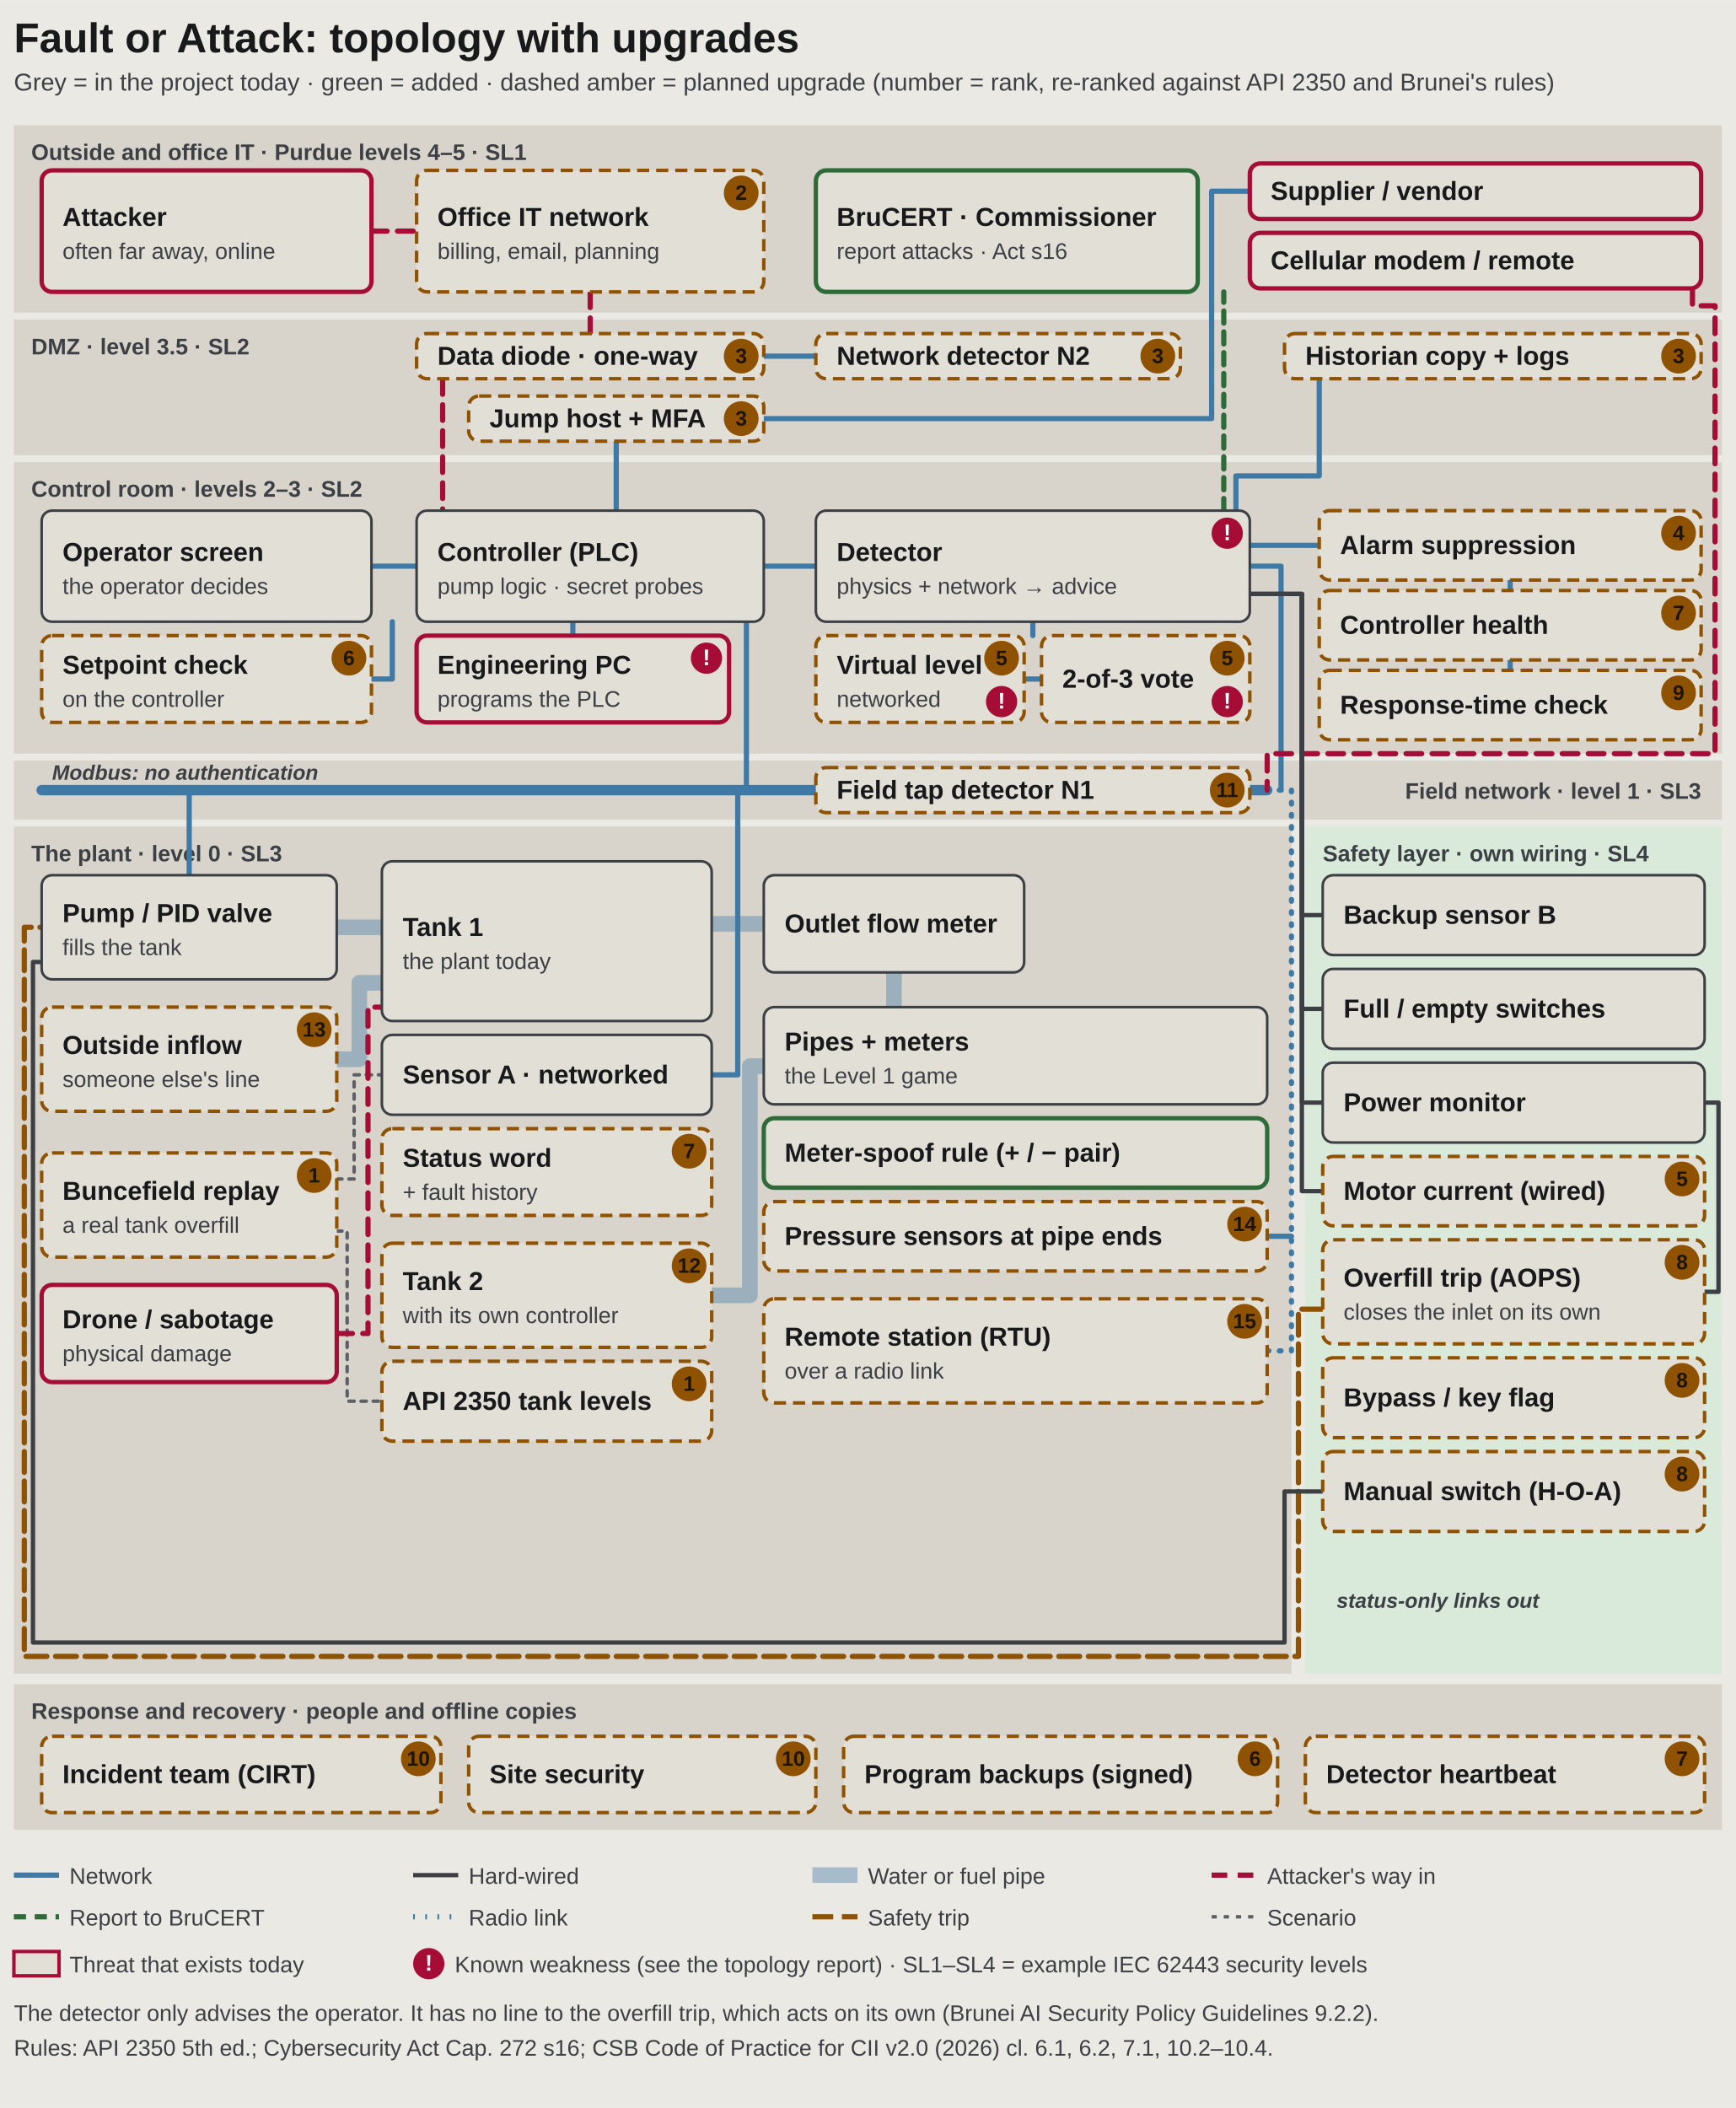
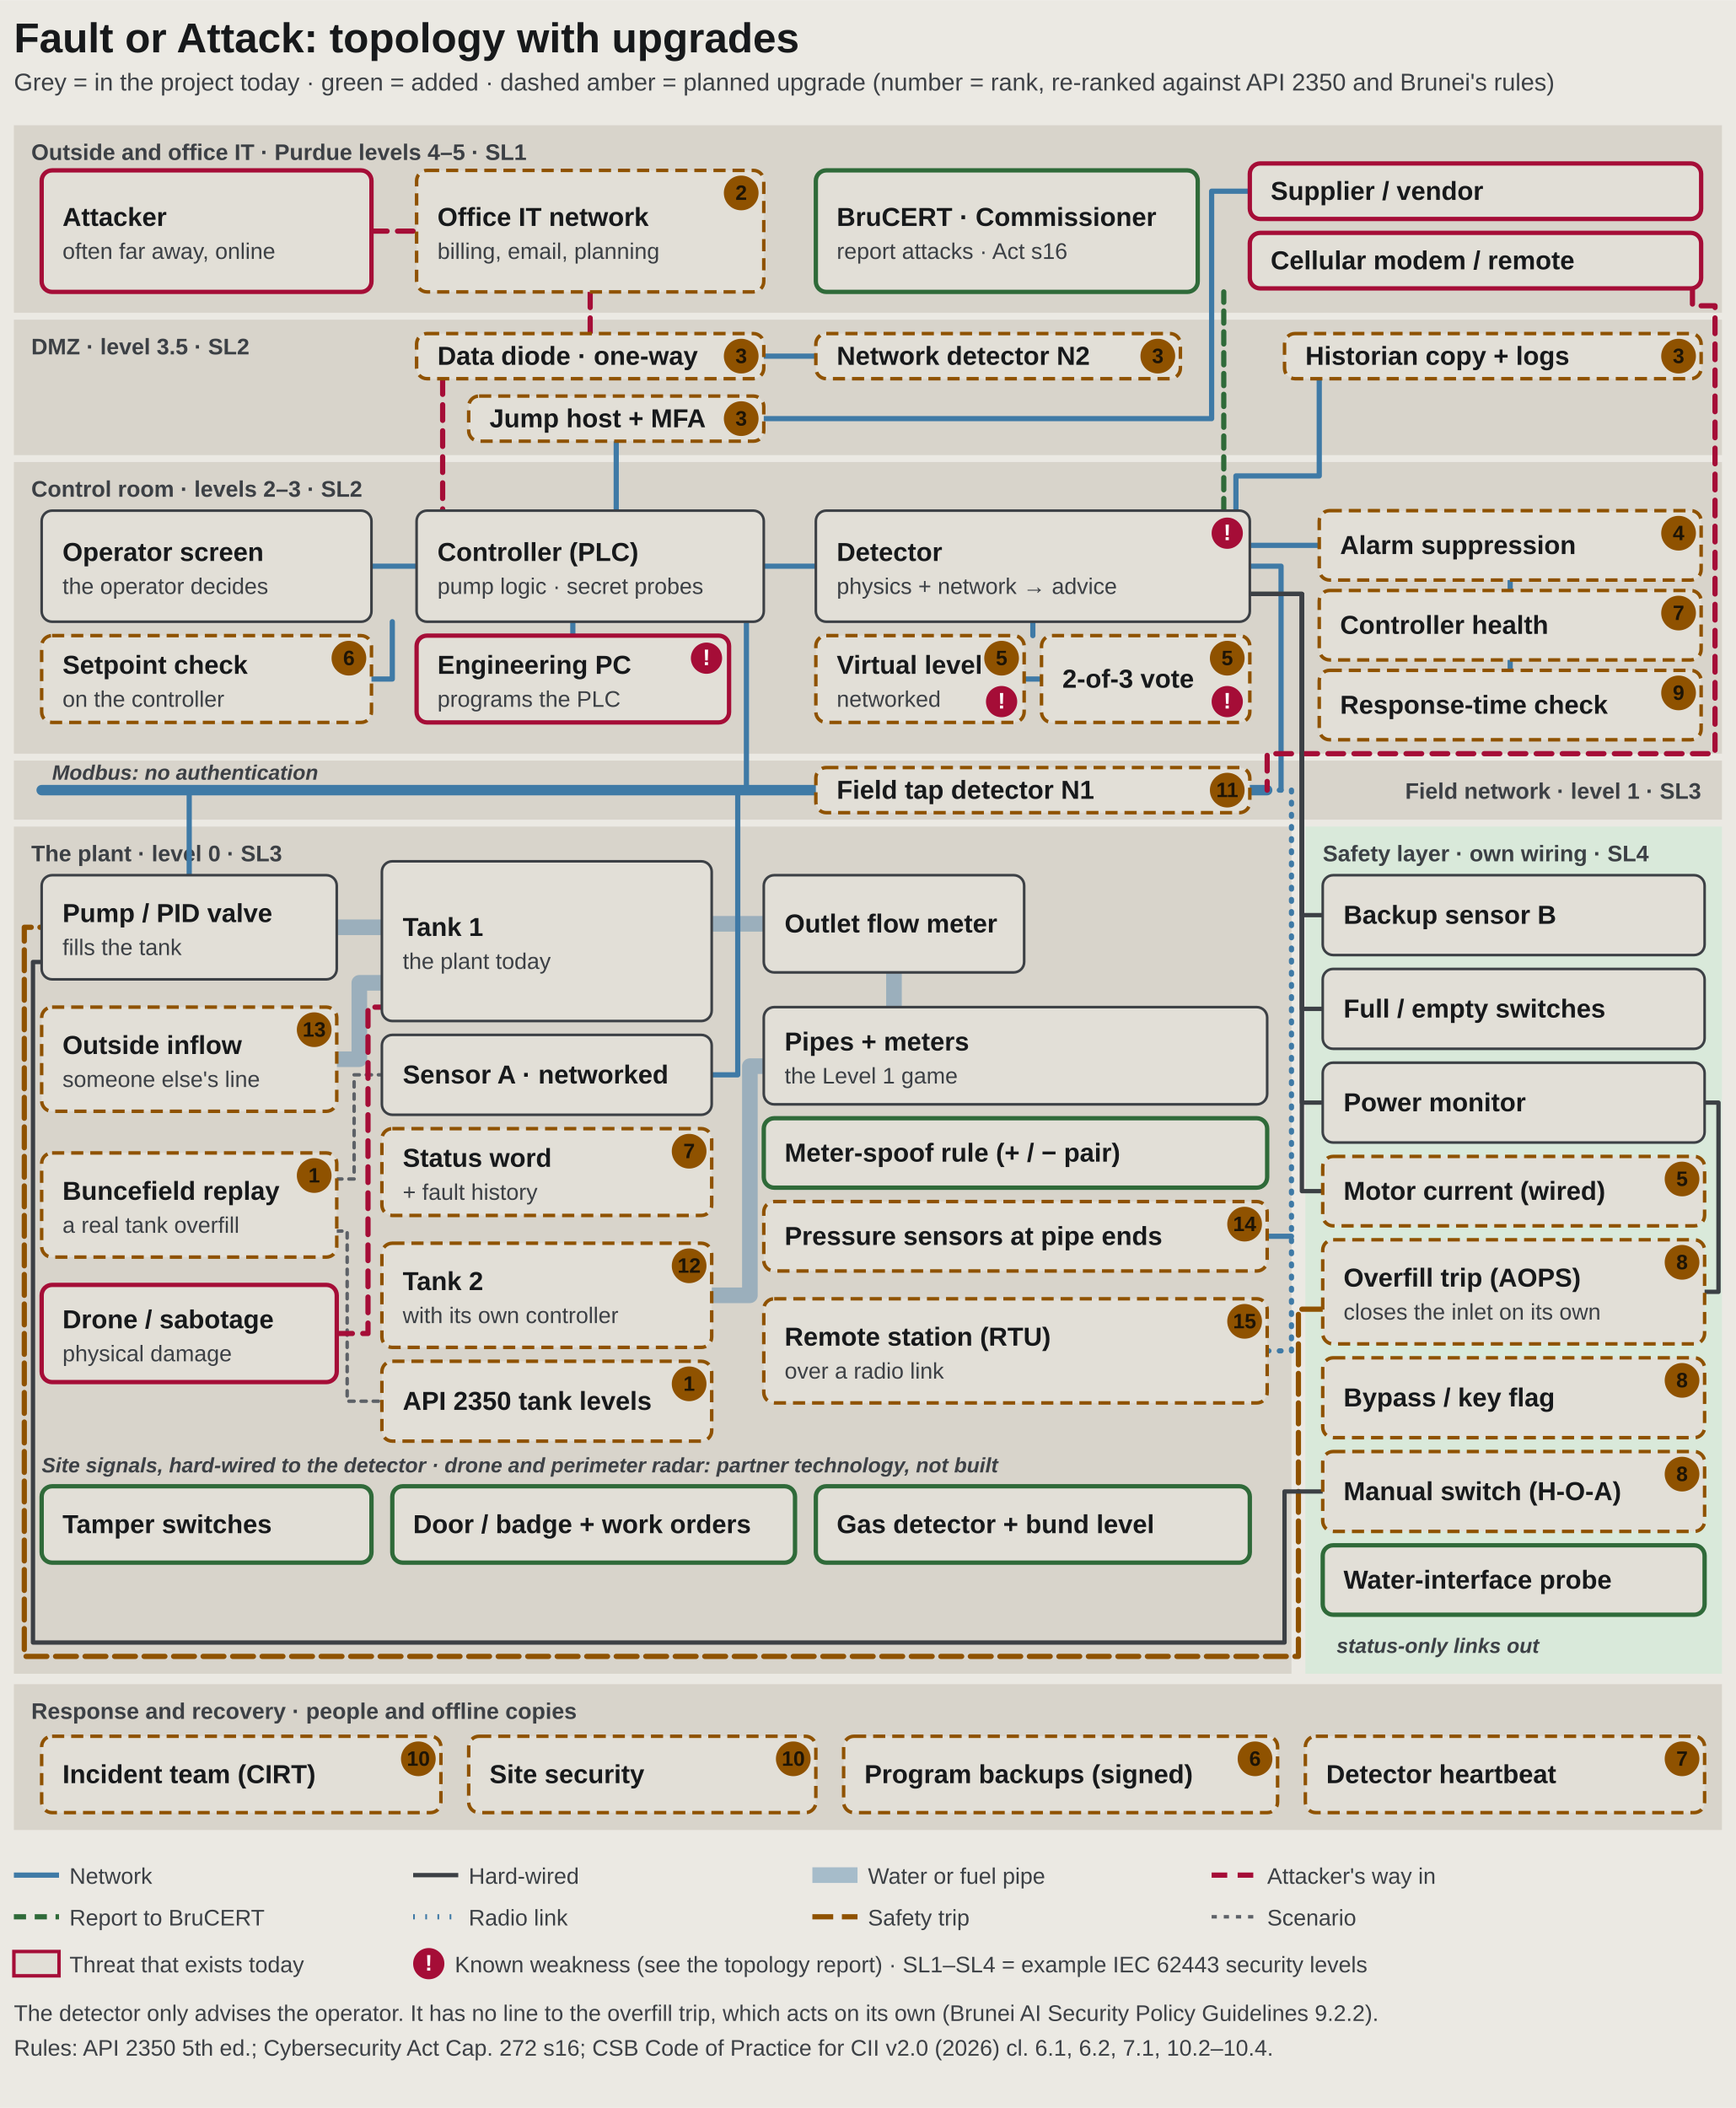
<svg xmlns="http://www.w3.org/2000/svg" width="1400" height="1700" viewBox="0 0 1000 1214" font-family="Segoe UI, Arial, sans-serif">
  <rect width="1000" height="1214" fill="#ebe9e3" />
  <text x="8" y="30" font-size="24" font-weight="700" fill="#17191b">Fault or Attack: topology with upgrades</text>
  <text x="8" y="52" font-size="14" fill="#3c4045">Grey = in the project today · green = added · dashed amber = planned upgrade (number = rank, re-ranked against API 2350 and Brunei's rules)</text>
  <g transform="translate(0,64)">
    <rect x="8" y="8" width="984" height="108" fill="#d8d4cb" />
    <text x="18" y="28" font-size="13" font-weight="600" fill="#3c4045">Outside and office IT · Purdue levels 4–5 · SL1</text>
    <rect x="8" y="120" width="984" height="78" fill="#d8d4cb" />
    <text x="18" y="140" font-size="13" font-weight="600" fill="#3c4045">DMZ · level 3.5 · SL2</text>
    <rect x="8" y="202" width="984" height="168" fill="#d8d4cb" />
    <text x="18" y="222" font-size="13" font-weight="600" fill="#3c4045">Control room · levels 2–3 · SL2</text>
    <rect x="8" y="374" width="984" height="34" fill="#d8d4cb" />
    <text x="980" y="396.0" text-anchor="end" font-size="13" font-weight="600" fill="#3c4045">Field network · level 1 · SL3</text>
    <rect x="8" y="412" width="736" height="488" fill="#d8d4cb" />
    <text x="18" y="432" font-size="13" font-weight="600" fill="#3c4045">The plant · level 0 · SL3</text>
    <rect x="752" y="412" width="240" height="488" fill="#d9e9da" />
    <text x="762" y="432" font-size="13" font-weight="600" fill="#3c4045">Safety layer · own wiring · SL4</text>
    <rect x="8" y="906" width="984" height="84" fill="#d8d4cb" />
    <text x="18" y="926" font-size="13" font-weight="600" fill="#3c4045">Response and recovery · people and offline copies</text>
    <text x="30" y="385" font-size="12" font-style="italic" font-weight="600" fill="#3c4045">Modbus: no authentication</text>
-     <text x="770" y="862" font-size="12" font-style="italic" font-weight="600" fill="#3c4045">status-only links out</text>
+     <text x="770" y="888" font-size="12" font-style="italic" font-weight="600" fill="#3c4045">status-only links out</text>
+     <text x="24" y="784" font-size="12" font-style="italic" font-weight="600" fill="#3c4045">Site signals, hard-wired to the detector · drone and perimeter radar: partner technology, not built</text>
    <polyline points="214,262 240,262" fill="none" stroke-linejoin="round" stroke-linecap="round" stroke="#3f7aa6" stroke-width="3" />
    <polyline points="440,262 470,262" fill="none" stroke-linejoin="round" stroke-linecap="round" stroke="#3f7aa6" stroke-width="3" />
    <polyline points="24,391 730,391" fill="none" stroke-linejoin="round" stroke-linecap="round" stroke="#3f7aa6" stroke-width="6" />
    <polyline points="430,294 430,391" fill="none" stroke-linejoin="round" stroke-linecap="round" stroke="#3f7aa6" stroke-width="3" />
    <polyline points="109,391 109,440" fill="none" stroke-linejoin="round" stroke-linecap="round" stroke="#3f7aa6" stroke-width="3" />
    <polyline points="410,555 425,555 425,391" fill="none" stroke-linejoin="round" stroke-linecap="round" stroke="#3f7aa6" stroke-width="3" />
    <polyline points="720,262 738,262 738,391" fill="none" stroke-linejoin="round" stroke-linecap="round" stroke="#3f7aa6" stroke-width="3" />
    <polyline points="214,327 226,327 226,294" fill="none" stroke-linejoin="round" stroke-linecap="round" stroke="#3f7aa6" stroke-width="3" />
    <polyline points="214,69 240,69" fill="none" stroke-linejoin="round" stroke-linecap="round" stroke="#a50d37" stroke-width="3" stroke-dasharray="9 6" />
    <polyline points="340,104 340,128" fill="none" stroke-linejoin="round" stroke-linecap="round" stroke="#a50d37" stroke-width="3" stroke-dasharray="9 6" />
    <polyline points="255,154 255,230" fill="none" stroke-linejoin="round" stroke-linecap="round" stroke="#a50d37" stroke-width="3" stroke-dasharray="9 6" />
    <polyline points="440,141 470,141" fill="none" stroke-linejoin="round" stroke-linecap="round" stroke="#3f7aa6" stroke-width="3" />
    <polyline points="705,230 705,104" fill="none" stroke-linejoin="round" stroke-linecap="round" stroke="#2f6a39" stroke-width="3" stroke-dasharray="7 5" />
    <polyline points="595,294 595,302" fill="none" stroke-linejoin="round" stroke-linecap="round" stroke="#3f7aa6" stroke-width="3" />
    <polyline points="590,327 600,327" fill="none" stroke-linejoin="round" stroke-linecap="round" stroke="#3f7aa6" stroke-width="3" />
    <polyline points="194,470 220,470" fill="none" stroke-linejoin="round" stroke="#3f7aa6" stroke-width="9" stroke-opacity="0.4" stroke-linecap="butt" />
    <polyline points="194,546 207,546 207,502 220,502" fill="none" stroke-linejoin="round" stroke="#3f7aa6" stroke-width="9" stroke-opacity="0.4" stroke-linecap="butt" />
    <polyline points="410,468 440,468" fill="none" stroke-linejoin="round" stroke="#3f7aa6" stroke-width="9" stroke-opacity="0.4" stroke-linecap="butt" />
    <polyline points="515,496 515,516" fill="none" stroke-linejoin="round" stroke="#3f7aa6" stroke-width="9" stroke-opacity="0.4" stroke-linecap="butt" />
    <polyline points="440,550 432,550 432,682 410,682" fill="none" stroke-linejoin="round" stroke="#3f7aa6" stroke-width="9" stroke-opacity="0.4" stroke-linecap="butt" />
    <polyline points="194,615 204,615 204,555 220,555" fill="none" stroke-linejoin="round" stroke-linecap="round" stroke="#5d6167" stroke-width="2" stroke-dasharray="3 4" />
    <polyline points="762,463 750,463 750,278 720,278" fill="none" stroke-linejoin="round" stroke-linecap="round" stroke="#3c4045" stroke-width="2.5" />
    <polyline points="762,517 750,517 750,278 720,278" fill="none" stroke-linejoin="round" stroke-linecap="round" stroke="#3c4045" stroke-width="2.5" />
    <polyline points="762,571 750,571 750,278 720,278" fill="none" stroke-linejoin="round" stroke-linecap="round" stroke="#3c4045" stroke-width="2.5" />
    <polyline points="982,571 990,571 990,680 982,680" fill="none" stroke-linejoin="round" stroke-linecap="round" stroke="#3c4045" stroke-width="2.5" />
    <polyline points="762,690 748,690 748,890 14,890 14,470 24,470" fill="none" stroke-linejoin="round" stroke-linecap="round" stroke="#8f5200" stroke-width="3" stroke-dasharray="12 5" />
    <polyline points="730,714 744,714 744,391 730,391" fill="none" stroke-linejoin="round" stroke-linecap="round" stroke="#3f7aa6" stroke-width="3" stroke-dasharray="1 6" />
    <polyline points="730,648 744,648" fill="none" stroke-linejoin="round" stroke-linecap="round" stroke="#3f7aa6" stroke-width="3" />
    <polyline points="760,154 760,210 712,210 712,230" fill="none" stroke-linejoin="round" stroke-linecap="round" stroke="#3f7aa6" stroke-width="3" />
    <polyline points="720,250 760,250" fill="none" stroke-linejoin="round" stroke-linecap="round" stroke="#3f7aa6" stroke-width="3" />
    <polyline points="870,270 870,276" fill="none" stroke-linejoin="round" stroke-linecap="round" stroke="#3f7aa6" stroke-width="3" />
    <polyline points="870,316 870,322" fill="none" stroke-linejoin="round" stroke-linecap="round" stroke="#3f7aa6" stroke-width="3" />
    <polyline points="194,645 200,645 200,743 220,743" fill="none" stroke-linejoin="round" stroke-linecap="round" stroke="#5d6167" stroke-width="2" stroke-dasharray="3 4" />
    <polyline points="720,46 698,46 698,177 440,177" fill="none" stroke-linejoin="round" stroke-linecap="round" stroke="#3f7aa6" stroke-width="3" />
    <polyline points="975,102 975,112 988,112 988,370 730,370 730,391" fill="none" stroke-linejoin="round" stroke-linecap="round" stroke="#a50d37" stroke-width="3" stroke-dasharray="9 6" />
    <polyline points="194,704 212,704 212,516 220,516" fill="none" stroke-linejoin="round" stroke-linecap="round" stroke="#a50d37" stroke-width="3" stroke-dasharray="9 6" />
    <polyline points="330,294 330,302" fill="none" stroke-linejoin="round" stroke-linecap="round" stroke="#3f7aa6" stroke-width="3" />
    <polyline points="355,190 355,230" fill="none" stroke-linejoin="round" stroke-linecap="round" stroke="#3f7aa6" stroke-width="3" />
    <polyline points="762,622 750,622 750,278 720,278" fill="none" stroke-linejoin="round" stroke-linecap="round" stroke="#3c4045" stroke-width="2.5" />
    <polyline points="762,795 740,795 740,882 19,882 19,490 24,490" fill="none" stroke-linejoin="round" stroke-linecap="round" stroke="#3c4045" stroke-width="2.5" />
    <rect x="24" y="34" width="190" height="70" rx="6" fill="#e2dfd7" stroke="#a50d37" stroke-width="2.5" />
    <text x="36" y="66.0" font-size="15" font-weight="600" fill="#17191b">Attacker</text>
    <text x="36" y="85.0" font-size="13" fill="#3c4045">often far away, online</text>
    <rect x="240" y="34" width="200" height="70" rx="6" fill="#e2dfd7" stroke="#8f5200" stroke-width="2" stroke-dasharray="7 4" />
    <text x="252" y="66.0" font-size="15" font-weight="600" fill="#17191b">Office IT network</text>
    <text x="252" y="85.0" font-size="13" fill="#3c4045">billing, email, planning</text>
    <circle cx="427" cy="47" r="10" fill="#8f5200" />
    <text x="427" y="51" text-anchor="middle" font-size="12" font-weight="700" fill="#1d1406">2</text>
    <rect x="470" y="34" width="220" height="70" rx="6" fill="#e2dfd7" stroke="#2f6a39" stroke-width="2.5" />
    <text x="482" y="66.0" font-size="15" font-weight="600" fill="#17191b">BruCERT · Commissioner</text>
    <text x="482" y="85.0" font-size="13" fill="#3c4045">report attacks · Act s16</text>
    <rect x="720" y="30" width="260" height="32" rx="6" fill="#e2dfd7" stroke="#a50d37" stroke-width="2.5" />
    <text x="732" y="51.0" font-size="15" font-weight="600" fill="#17191b">Supplier / vendor</text>
    <rect x="720" y="70" width="260" height="32" rx="6" fill="#e2dfd7" stroke="#a50d37" stroke-width="2.5" />
    <text x="732" y="91.0" font-size="15" font-weight="600" fill="#17191b">Cellular modem / remote</text>
    <rect x="240" y="128" width="200" height="26" rx="6" fill="#e2dfd7" stroke="#8f5200" stroke-width="2" stroke-dasharray="7 4" />
    <text x="252" y="146.0" font-size="15" font-weight="600" fill="#17191b">Data diode · one-way</text>
    <circle cx="427" cy="141.0" r="10" fill="#8f5200" />
    <text x="427" y="145.0" text-anchor="middle" font-size="12" font-weight="700" fill="#1d1406">3</text>
    <rect x="470" y="128" width="210" height="26" rx="6" fill="#e2dfd7" stroke="#8f5200" stroke-width="2" stroke-dasharray="7 4" />
    <text x="482" y="146.0" font-size="15" font-weight="600" fill="#17191b">Network detector N2</text>
    <circle cx="667" cy="141.0" r="10" fill="#8f5200" />
    <text x="667" y="145.0" text-anchor="middle" font-size="12" font-weight="700" fill="#1d1406">3</text>
    <rect x="740" y="128" width="240" height="26" rx="6" fill="#e2dfd7" stroke="#8f5200" stroke-width="2" stroke-dasharray="7 4" />
    <text x="752" y="146.0" font-size="15" font-weight="600" fill="#17191b">Historian copy + logs</text>
    <circle cx="967" cy="141.0" r="10" fill="#8f5200" />
    <text x="967" y="145.0" text-anchor="middle" font-size="12" font-weight="700" fill="#1d1406">3</text>
    <rect x="24" y="230" width="190" height="64" rx="6" fill="#e2dfd7" stroke="#3c4045" stroke-width="1.5" />
    <text x="36" y="259.0" font-size="15" font-weight="600" fill="#17191b">Operator screen</text>
    <text x="36" y="278.0" font-size="13" fill="#3c4045">the operator decides</text>
    <rect x="24" y="302" width="190" height="50" rx="6" fill="#e2dfd7" stroke="#8f5200" stroke-width="2" stroke-dasharray="7 4" />
    <text x="36" y="324.0" font-size="15" font-weight="600" fill="#17191b">Setpoint check</text>
    <text x="36" y="343.0" font-size="13" fill="#3c4045">on the controller</text>
    <circle cx="201" cy="315" r="10" fill="#8f5200" />
    <text x="201" y="319" text-anchor="middle" font-size="12" font-weight="700" fill="#1d1406">6</text>
    <rect x="240" y="230" width="200" height="64" rx="6" fill="#e2dfd7" stroke="#3c4045" stroke-width="1.5" />
    <text x="252" y="259.0" font-size="15" font-weight="600" fill="#17191b">Controller (PLC)</text>
    <text x="252" y="278.0" font-size="13" fill="#3c4045">pump logic · secret probes</text>
    <rect x="240" y="302" width="180" height="50" rx="6" fill="#e2dfd7" stroke="#a50d37" stroke-width="2.5" />
    <text x="252" y="324.0" font-size="15" font-weight="600" fill="#17191b">Engineering PC</text>
    <text x="252" y="343.0" font-size="13" fill="#3c4045">programs the PLC</text>
    <circle cx="407" cy="315" r="9" fill="#a50d37" />
    <text x="407" y="319" text-anchor="middle" font-size="13" font-weight="800" fill="#fff">!</text>
    <rect x="470" y="230" width="250" height="64" rx="6" fill="#e2dfd7" stroke="#3c4045" stroke-width="1.5" />
    <text x="482" y="259.0" font-size="15" font-weight="600" fill="#17191b">Detector</text>
    <text x="482" y="278.0" font-size="13" fill="#3c4045">physics + network → advice</text>
    <circle cx="707" cy="243" r="9" fill="#a50d37" />
    <text x="707" y="247" text-anchor="middle" font-size="13" font-weight="800" fill="#fff">!</text>
    <rect x="470" y="302" width="120" height="50" rx="6" fill="#e2dfd7" stroke="#8f5200" stroke-width="2" stroke-dasharray="7 4" />
    <text x="482" y="324.0" font-size="15" font-weight="600" fill="#17191b">Virtual level</text>
    <text x="482" y="343.0" font-size="13" fill="#3c4045">networked</text>
    <circle cx="577" cy="315" r="10" fill="#8f5200" />
    <text x="577" y="319" text-anchor="middle" font-size="12" font-weight="700" fill="#1d1406">5</text>
    <circle cx="577" cy="340" r="9" fill="#a50d37" />
    <text x="577" y="344" text-anchor="middle" font-size="13" font-weight="800" fill="#fff">!</text>
    <rect x="600" y="302" width="120" height="50" rx="6" fill="#e2dfd7" stroke="#8f5200" stroke-width="2" stroke-dasharray="7 4" />
    <text x="612" y="332.0" font-size="15" font-weight="600" fill="#17191b">2-of-3 vote</text>
    <circle cx="707" cy="315" r="10" fill="#8f5200" />
    <text x="707" y="319" text-anchor="middle" font-size="12" font-weight="700" fill="#1d1406">5</text>
    <circle cx="707" cy="340" r="9" fill="#a50d37" />
    <text x="707" y="344" text-anchor="middle" font-size="13" font-weight="800" fill="#fff">!</text>
    <rect x="760" y="230" width="220" height="40" rx="6" fill="#e2dfd7" stroke="#8f5200" stroke-width="2" stroke-dasharray="7 4" />
    <text x="772" y="255.0" font-size="15" font-weight="600" fill="#17191b">Alarm suppression</text>
    <circle cx="967" cy="243" r="10" fill="#8f5200" />
    <text x="967" y="247" text-anchor="middle" font-size="12" font-weight="700" fill="#1d1406">4</text>
    <rect x="760" y="276" width="220" height="40" rx="6" fill="#e2dfd7" stroke="#8f5200" stroke-width="2" stroke-dasharray="7 4" />
    <text x="772" y="301.0" font-size="15" font-weight="600" fill="#17191b">Controller health</text>
    <circle cx="967" cy="289" r="10" fill="#8f5200" />
    <text x="967" y="293" text-anchor="middle" font-size="12" font-weight="700" fill="#1d1406">7</text>
    <rect x="760" y="322" width="220" height="40" rx="6" fill="#e2dfd7" stroke="#8f5200" stroke-width="2" stroke-dasharray="7 4" />
    <text x="772" y="347.0" font-size="15" font-weight="600" fill="#17191b">Response-time check</text>
    <circle cx="967" cy="335" r="10" fill="#8f5200" />
    <text x="967" y="339" text-anchor="middle" font-size="12" font-weight="700" fill="#1d1406">9</text>
    <rect x="470" y="378" width="250" height="26" rx="6" fill="#e2dfd7" stroke="#8f5200" stroke-width="2" stroke-dasharray="7 4" />
    <text x="482" y="396.0" font-size="15" font-weight="600" fill="#17191b">Field tap detector N1</text>
    <circle cx="707" cy="391.0" r="10" fill="#8f5200" />
    <text x="707" y="395.0" text-anchor="middle" font-size="12" font-weight="700" fill="#1d1406">11</text>
    <rect x="24" y="440" width="170" height="60" rx="6" fill="#e2dfd7" stroke="#3c4045" stroke-width="1.5" />
    <text x="36" y="467.0" font-size="15" font-weight="600" fill="#17191b">Pump / PID valve</text>
    <text x="36" y="486.0" font-size="13" fill="#3c4045">fills the tank</text>
    <rect x="24" y="516" width="170" height="60" rx="6" fill="#e2dfd7" stroke="#8f5200" stroke-width="2" stroke-dasharray="7 4" />
    <text x="36" y="543.0" font-size="15" font-weight="600" fill="#17191b">Outside inflow</text>
    <text x="36" y="562.0" font-size="13" fill="#3c4045">someone else's line</text>
    <circle cx="181" cy="529" r="10" fill="#8f5200" />
    <text x="181" y="533" text-anchor="middle" font-size="12" font-weight="700" fill="#1d1406">13</text>
    <rect x="24" y="600" width="170" height="60" rx="6" fill="#e2dfd7" stroke="#8f5200" stroke-width="2" stroke-dasharray="7 4" />
    <text x="36" y="627.0" font-size="15" font-weight="600" fill="#17191b">Buncefield replay</text>
    <text x="36" y="646.0" font-size="13" fill="#3c4045">a real tank overfill</text>
    <circle cx="181" cy="613" r="10" fill="#8f5200" />
    <text x="181" y="617" text-anchor="middle" font-size="12" font-weight="700" fill="#1d1406">1</text>
    <rect x="24" y="676" width="170" height="56" rx="6" fill="#e2dfd7" stroke="#a50d37" stroke-width="2.5" />
    <text x="36" y="701.0" font-size="15" font-weight="600" fill="#17191b">Drone / sabotage</text>
    <text x="36" y="720.0" font-size="13" fill="#3c4045">physical damage</text>
    <rect x="220" y="432" width="190" height="92" rx="6" fill="#e2dfd7" stroke="#3c4045" stroke-width="1.5" />
    <text x="232" y="475.0" font-size="15" font-weight="600" fill="#17191b">Tank 1</text>
    <text x="232" y="494.0" font-size="13" fill="#3c4045">the plant today</text>
    <rect x="220" y="532" width="190" height="46" rx="6" fill="#e2dfd7" stroke="#3c4045" stroke-width="1.5" />
    <text x="232" y="560.0" font-size="15" font-weight="600" fill="#17191b">Sensor A · networked</text>
    <rect x="220" y="586" width="190" height="50" rx="6" fill="#e2dfd7" stroke="#8f5200" stroke-width="2" stroke-dasharray="7 4" />
    <text x="232" y="608.0" font-size="15" font-weight="600" fill="#17191b">Status word</text>
    <text x="232" y="627.0" font-size="13" fill="#3c4045">+ fault history</text>
    <circle cx="397" cy="599" r="10" fill="#8f5200" />
    <text x="397" y="603" text-anchor="middle" font-size="12" font-weight="700" fill="#1d1406">7</text>
    <rect x="220" y="652" width="190" height="60" rx="6" fill="#e2dfd7" stroke="#8f5200" stroke-width="2" stroke-dasharray="7 4" />
    <text x="232" y="679.0" font-size="15" font-weight="600" fill="#17191b">Tank 2</text>
    <text x="232" y="698.0" font-size="13" fill="#3c4045">with its own controller</text>
    <circle cx="397" cy="665" r="10" fill="#8f5200" />
    <text x="397" y="669" text-anchor="middle" font-size="12" font-weight="700" fill="#1d1406">12</text>
    <rect x="220" y="720" width="190" height="46" rx="6" fill="#e2dfd7" stroke="#8f5200" stroke-width="2" stroke-dasharray="7 4" />
    <text x="232" y="748.0" font-size="15" font-weight="600" fill="#17191b">API 2350 tank levels</text>
    <circle cx="397" cy="733" r="10" fill="#8f5200" />
    <text x="397" y="737" text-anchor="middle" font-size="12" font-weight="700" fill="#1d1406">1</text>
    <rect x="440" y="440" width="150" height="56" rx="6" fill="#e2dfd7" stroke="#3c4045" stroke-width="1.5" />
    <text x="452" y="473.0" font-size="15" font-weight="600" fill="#17191b">Outlet flow meter</text>
    <rect x="440" y="516" width="290" height="56" rx="6" fill="#e2dfd7" stroke="#3c4045" stroke-width="1.5" />
    <text x="452" y="541.0" font-size="15" font-weight="600" fill="#17191b">Pipes + meters</text>
    <text x="452" y="560.0" font-size="13" fill="#3c4045">the Level 1 game</text>
    <rect x="440" y="580" width="290" height="40" rx="6" fill="#e2dfd7" stroke="#2f6a39" stroke-width="2.5" />
    <text x="452" y="605.0" font-size="15" font-weight="600" fill="#17191b">Meter-spoof rule (+ / − pair)</text>
    <rect x="440" y="628" width="290" height="40" rx="6" fill="#e2dfd7" stroke="#8f5200" stroke-width="2" stroke-dasharray="7 4" />
    <text x="452" y="653.0" font-size="15" font-weight="600" fill="#17191b">Pressure sensors at pipe ends</text>
    <circle cx="717" cy="641" r="10" fill="#8f5200" />
    <text x="717" y="645" text-anchor="middle" font-size="12" font-weight="700" fill="#1d1406">14</text>
    <rect x="440" y="684" width="290" height="60" rx="6" fill="#e2dfd7" stroke="#8f5200" stroke-width="2" stroke-dasharray="7 4" />
    <text x="452" y="711.0" font-size="15" font-weight="600" fill="#17191b">Remote station (RTU)</text>
    <text x="452" y="730.0" font-size="13" fill="#3c4045">over a radio link</text>
    <circle cx="717" cy="697" r="10" fill="#8f5200" />
    <text x="717" y="701" text-anchor="middle" font-size="12" font-weight="700" fill="#1d1406">15</text>
    <rect x="762" y="440" width="220" height="46" rx="6" fill="#e2dfd7" stroke="#3c4045" stroke-width="1.5" />
    <text x="774" y="468.0" font-size="15" font-weight="600" fill="#17191b">Backup sensor B</text>
    <rect x="762" y="494" width="220" height="46" rx="6" fill="#e2dfd7" stroke="#3c4045" stroke-width="1.5" />
    <text x="774" y="522.0" font-size="15" font-weight="600" fill="#17191b">Full / empty switches</text>
    <rect x="762" y="548" width="220" height="46" rx="6" fill="#e2dfd7" stroke="#3c4045" stroke-width="1.5" />
    <text x="774" y="576.0" font-size="15" font-weight="600" fill="#17191b">Power monitor</text>
    <rect x="762" y="650" width="220" height="60" rx="6" fill="#e2dfd7" stroke="#8f5200" stroke-width="2" stroke-dasharray="7 4" />
    <text x="774" y="677.0" font-size="15" font-weight="600" fill="#17191b">Overfill trip (AOPS)</text>
    <text x="774" y="696.0" font-size="13" fill="#3c4045">closes the inlet on its own</text>
    <circle cx="969" cy="663" r="10" fill="#8f5200" />
    <text x="969" y="667" text-anchor="middle" font-size="12" font-weight="700" fill="#1d1406">8</text>
    <rect x="762" y="718" width="220" height="46" rx="6" fill="#e2dfd7" stroke="#8f5200" stroke-width="2" stroke-dasharray="7 4" />
    <text x="774" y="746.0" font-size="15" font-weight="600" fill="#17191b">Bypass / key flag</text>
    <circle cx="969" cy="731" r="10" fill="#8f5200" />
    <text x="969" y="735" text-anchor="middle" font-size="12" font-weight="700" fill="#1d1406">8</text>
    <rect x="270" y="164" width="170" height="26" rx="6" fill="#e2dfd7" stroke="#8f5200" stroke-width="2" stroke-dasharray="7 4" />
    <text x="282" y="182.0" font-size="15" font-weight="600" fill="#17191b">Jump host + MFA</text>
    <circle cx="427" cy="177.0" r="10" fill="#8f5200" />
    <text x="427" y="181.0" text-anchor="middle" font-size="12" font-weight="700" fill="#1d1406">3</text>
    <rect x="762" y="602" width="220" height="40" rx="6" fill="#e2dfd7" stroke="#8f5200" stroke-width="2" stroke-dasharray="7 4" />
    <text x="774" y="627.0" font-size="15" font-weight="600" fill="#17191b">Motor current (wired)</text>
    <circle cx="969" cy="615" r="10" fill="#8f5200" />
    <text x="969" y="619" text-anchor="middle" font-size="12" font-weight="700" fill="#1d1406">5</text>
    <rect x="762" y="772" width="220" height="46" rx="6" fill="#e2dfd7" stroke="#8f5200" stroke-width="2" stroke-dasharray="7 4" />
    <text x="774" y="800.0" font-size="15" font-weight="600" fill="#17191b">Manual switch (H-O-A)</text>
    <circle cx="969" cy="785" r="10" fill="#8f5200" />
    <text x="969" y="789" text-anchor="middle" font-size="12" font-weight="700" fill="#1d1406">8</text>
    <rect x="24" y="936" width="230" height="44" rx="6" fill="#e2dfd7" stroke="#8f5200" stroke-width="2" stroke-dasharray="7 4" />
    <text x="36" y="963.0" font-size="15" font-weight="600" fill="#17191b">Incident team (CIRT)</text>
    <circle cx="241" cy="949" r="10" fill="#8f5200" />
    <text x="241" y="953" text-anchor="middle" font-size="12" font-weight="700" fill="#1d1406">10</text>
    <rect x="270" y="936" width="200" height="44" rx="6" fill="#e2dfd7" stroke="#8f5200" stroke-width="2" stroke-dasharray="7 4" />
    <text x="282" y="963.0" font-size="15" font-weight="600" fill="#17191b">Site security</text>
    <circle cx="457" cy="949" r="10" fill="#8f5200" />
    <text x="457" y="953" text-anchor="middle" font-size="12" font-weight="700" fill="#1d1406">10</text>
    <rect x="486" y="936" width="250" height="44" rx="6" fill="#e2dfd7" stroke="#8f5200" stroke-width="2" stroke-dasharray="7 4" />
    <text x="498" y="963.0" font-size="15" font-weight="600" fill="#17191b">Program backups (signed)</text>
    <circle cx="723" cy="949" r="10" fill="#8f5200" />
    <text x="723" y="953" text-anchor="middle" font-size="12" font-weight="700" fill="#1d1406">6</text>
    <rect x="752" y="936" width="230" height="44" rx="6" fill="#e2dfd7" stroke="#8f5200" stroke-width="2" stroke-dasharray="7 4" />
    <text x="764" y="963.0" font-size="15" font-weight="600" fill="#17191b">Detector heartbeat</text>
    <circle cx="969" cy="949" r="10" fill="#8f5200" />
    <text x="969" y="953" text-anchor="middle" font-size="12" font-weight="700" fill="#1d1406">7</text>
+     <rect x="24" y="792" width="190" height="44" rx="6" fill="#e2dfd7" stroke="#2f6a39" stroke-width="2.5" />
+     <text x="36" y="819.0" font-size="15" font-weight="600" fill="#17191b">Tamper switches</text>
+     <rect x="226" y="792" width="232" height="44" rx="6" fill="#e2dfd7" stroke="#2f6a39" stroke-width="2.5" />
+     <text x="238" y="819.0" font-size="15" font-weight="600" fill="#17191b">Door / badge + work orders</text>
+     <rect x="470" y="792" width="250" height="44" rx="6" fill="#e2dfd7" stroke="#2f6a39" stroke-width="2.5" />
+     <text x="482" y="819.0" font-size="15" font-weight="600" fill="#17191b">Gas detector + bund level</text>
+     <rect x="762" y="826" width="220" height="40" rx="6" fill="#e2dfd7" stroke="#2f6a39" stroke-width="2.5" />
+     <text x="774" y="851.0" font-size="15" font-weight="600" fill="#17191b">Water-interface probe</text>
  </g>
  <line x1="8" y1="1080" x2="34" y2="1080" stroke="#3f7aa6" stroke-width="3" />
  <text x="40" y="1085" font-size="13" fill="#3c4045">Network</text>
  <line x1="238" y1="1080" x2="264" y2="1080" stroke="#3c4045" stroke-width="2.5" />
  <text x="270" y="1085" font-size="13" fill="#3c4045">Hard-wired</text>
  <line x1="468" y1="1080" x2="494" y2="1080" stroke="#3f7aa6" stroke-width="9" stroke-opacity="0.4" stroke-linecap="butt" />
  <text x="500" y="1085" font-size="13" fill="#3c4045">Water or fuel pipe</text>
  <line x1="698" y1="1080" x2="724" y2="1080" stroke="#a50d37" stroke-width="3" stroke-dasharray="9 6" />
  <text x="730" y="1085" font-size="13" fill="#3c4045">Attacker's way in</text>
  <line x1="8" y1="1104" x2="34" y2="1104" stroke="#2f6a39" stroke-width="3" stroke-dasharray="7 5" />
  <text x="40" y="1109" font-size="13" fill="#3c4045">Report to BruCERT</text>
  <line x1="238" y1="1104" x2="264" y2="1104" stroke="#3f7aa6" stroke-width="3" stroke-dasharray="1 6" />
  <text x="270" y="1109" font-size="13" fill="#3c4045">Radio link</text>
  <line x1="468" y1="1104" x2="494" y2="1104" stroke="#8f5200" stroke-width="3" stroke-dasharray="12 5" />
  <text x="500" y="1109" font-size="13" fill="#3c4045">Safety trip</text>
  <line x1="698" y1="1104" x2="724" y2="1104" stroke="#5d6167" stroke-width="2" stroke-dasharray="3 4" />
  <text x="730" y="1109" font-size="13" fill="#3c4045">Scenario</text>
  <rect x="8" y="1124" width="26" height="14" fill="#e2dfd7" stroke="#a50d37" stroke-width="2" />
  <text x="40" y="1136" font-size="13" fill="#3c4045">Threat that exists today</text>
  <circle cx="247" cy="1131" r="9" fill="#a50d37" />
  <text x="247" y="1135" text-anchor="middle" font-size="13" font-weight="800" fill="#fff">!</text>
  <text x="262" y="1136" font-size="13" fill="#3c4045">Known weakness (see the topology report)   ·   SL1–SL4 = example IEC 62443 security levels</text>
  <text x="8" y="1164" font-size="13" fill="#3c4045">The detector only advises the operator. It has no line to the overfill trip, which acts on its own (Brunei AI Security Policy Guidelines 9.2.2).</text>
  <text x="8" y="1184" font-size="13" fill="#3c4045">Rules: API 2350 5th ed.; Cybersecurity Act Cap. 272 s16; CSB Code of Practice for CII v2.0 (2026) cl. 6.1, 6.2, 7.1, 10.2–10.4.</text>
</svg>
